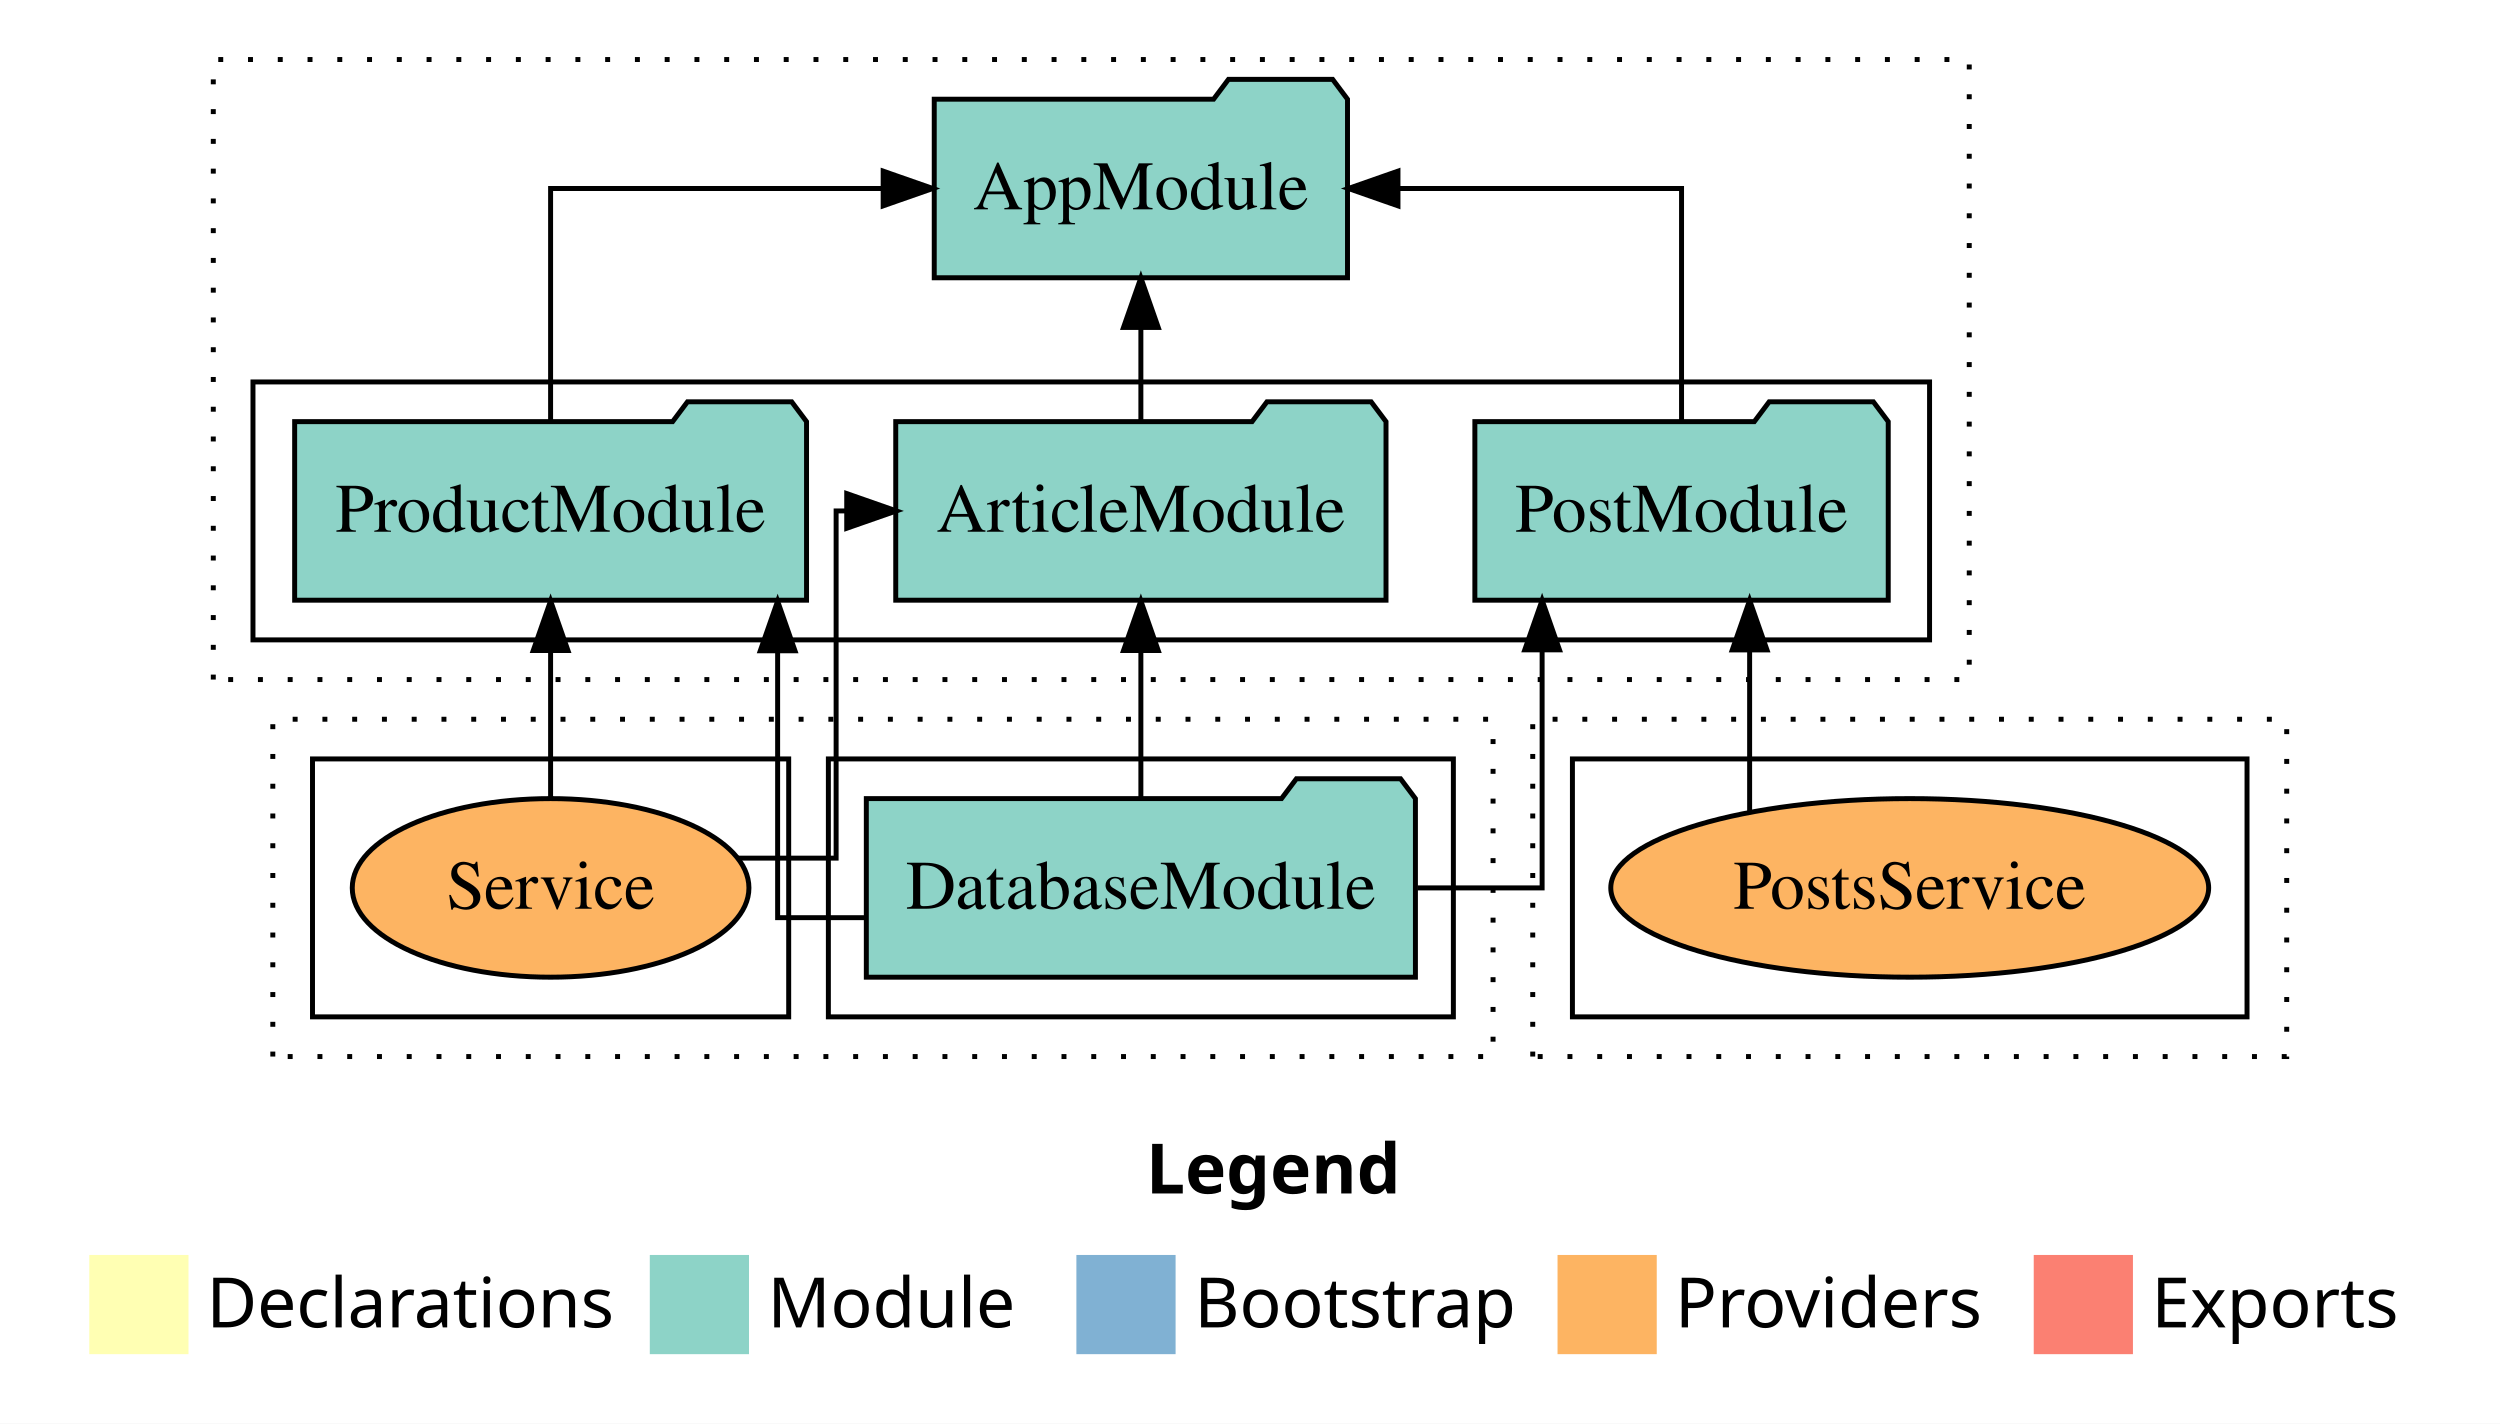
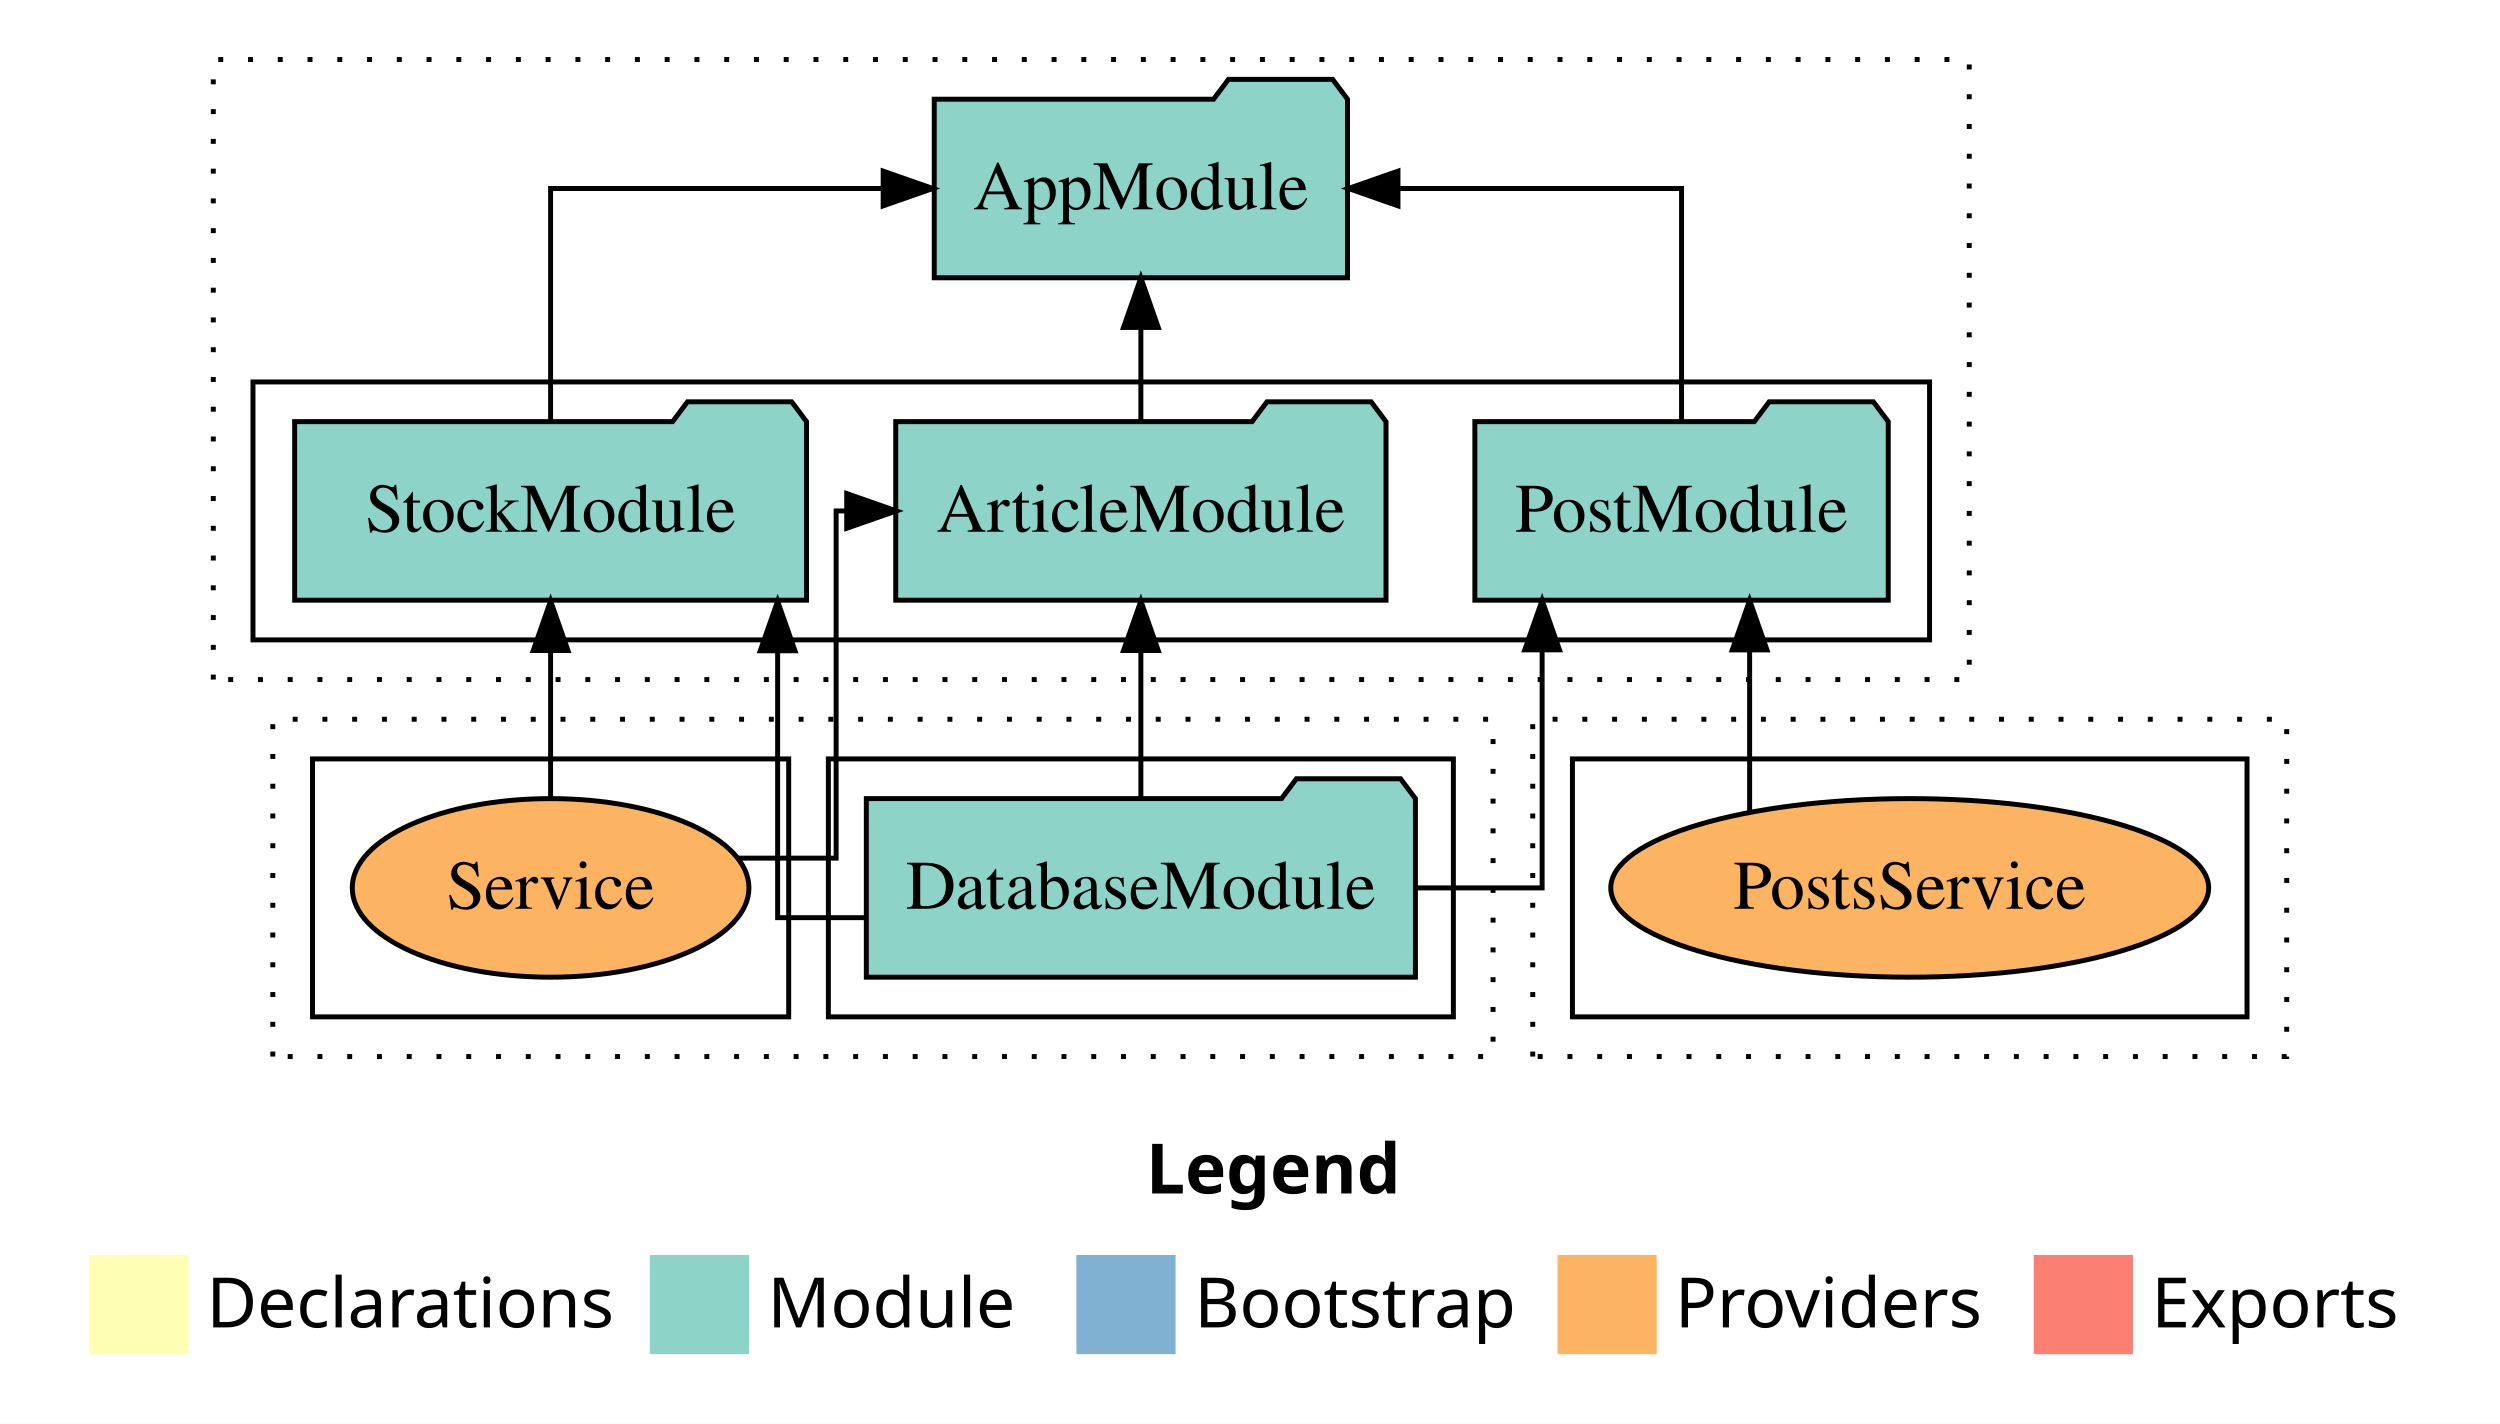
<svg xmlns="http://www.w3.org/2000/svg" width="504pt" height="287pt" viewBox="0.00 0.00 504.00 287.00">
  <g id="graph0" class="graph" transform="scale(1 1) rotate(0) translate(4 283)">
    <polygon fill="#ffffff" stroke="transparent" points="-4,4 -4,-283 500,-283 500,4 -4,4" />
    <text text-anchor="start" x="227.009" y="-42.4" font-family="sans-serif" font-weight="bold" font-size="14.00" fill="#000000">Legend</text>
    <polygon fill="#ffffb3" stroke="transparent" points="14,-10 14,-30 34,-30 34,-10 14,-10" />
    <text text-anchor="start" x="37.629" y="-15.4" font-family="sans-serif" font-size="14.00" fill="#000000">  Declarations</text>
    <polygon fill="#8dd3c7" stroke="transparent" points="127,-10 127,-30 147,-30 147,-10 127,-10" />
    <text text-anchor="start" x="150.725" y="-15.4" font-family="sans-serif" font-size="14.00" fill="#000000">  Module</text>
    <polygon fill="#80b1d3" stroke="transparent" points="213,-10 213,-30 233,-30 233,-10 213,-10" />
    <text text-anchor="start" x="236.781" y="-15.4" font-family="sans-serif" font-size="14.00" fill="#000000">  Bootstrap</text>
    <polygon fill="#fdb462" stroke="transparent" points="310,-10 310,-30 330,-30 330,-10 310,-10" />
    <text text-anchor="start" x="333.673" y="-15.4" font-family="sans-serif" font-size="14.00" fill="#000000">  Providers</text>
    <polygon fill="#fb8072" stroke="transparent" points="406,-10 406,-30 426,-30 426,-10 406,-10" />
    <text text-anchor="start" x="429.726" y="-15.4" font-family="sans-serif" font-size="14.00" fill="#000000">  Exports</text>
    <g id="clust1" class="cluster">
      <polygon fill="none" stroke="#000000" stroke-dasharray="1,5" points="39,-146 39,-271 393,-271 393,-146 39,-146" />
    </g>
    <g id="clust3" class="cluster">
      <polygon fill="none" stroke="#000000" points="47,-154 47,-206 385,-206 385,-154 47,-154" />
    </g>
    <g id="clust7" class="cluster">
      <polygon fill="none" stroke="#000000" stroke-dasharray="1,5" points="51,-70 51,-138 297,-138 297,-70 51,-70" />
    </g>
    <g id="clust9" class="cluster">
      <polygon fill="none" stroke="#000000" points="163,-78 163,-130 289,-130 289,-78 163,-78" />
    </g>
    <g id="clust12" class="cluster">
      <polygon fill="none" stroke="#000000" points="59,-78 59,-130 155,-130 155,-78 59,-78" />
    </g>
    <g id="clust19" class="cluster">
      <polygon fill="none" stroke="#000000" stroke-dasharray="1,5" points="305,-70 305,-138 457,-138 457,-70 305,-70" />
    </g>
    <g id="clust24" class="cluster">
      <polygon fill="none" stroke="#000000" points="313,-78 313,-130 449,-130 449,-78 313,-78" />
    </g>
    <g id="node1" class="node">
      <polygon fill="#8dd3c7" stroke="#000000" points="275.419,-198 272.419,-202 251.419,-202 248.419,-198 176.581,-198 176.581,-162 275.419,-162 275.419,-198" />
      <text text-anchor="middle" x="226" y="-175.8" font-family="Times,serif" font-size="14.00" fill="#000000">ArticleModule</text>
    </g>
    <g id="node4" class="node">
      <polygon fill="#8dd3c7" stroke="#000000" points="267.657,-263 264.657,-267 243.657,-267 240.657,-263 184.343,-263 184.343,-227 267.657,-227 267.657,-263" />
      <text text-anchor="middle" x="226" y="-240.8" font-family="Times,serif" font-size="14.00" fill="#000000">AppModule</text>
    </g>
    <g id="edge1" class="edge">
      <path fill="none" stroke="#000000" d="M226,-198.106C226,-198.106 226,-216.991 226,-216.991" />
      <polygon fill="#000000" stroke="#000000" points="222.5,-216.991 226,-226.991 229.5,-216.991 222.5,-216.991" />
    </g>
    <g id="node2" class="node">
      <polygon fill="#8dd3c7" stroke="#000000" points="376.668,-198 373.668,-202 352.668,-202 349.668,-198 293.332,-198 293.332,-162 376.668,-162 376.668,-198" />
      <text text-anchor="middle" x="335" y="-175.8" font-family="Times,serif" font-size="14.00" fill="#000000">PostModule</text>
    </g>
    <g id="edge2" class="edge">
      <path fill="none" stroke="#000000" d="M335,-198.106C335,-217.339 335,-245 335,-245 335,-245 277.83,-245 277.83,-245" />
      <polygon fill="#000000" stroke="#000000" points="277.83,-241.5 267.83,-245 277.83,-248.5 277.83,-241.5" />
    </g>
    <g id="node3" class="node">
      <polygon fill="#8dd3c7" stroke="#000000" points="158.598,-198 155.598,-202 134.598,-202 131.598,-198 55.402,-198 55.402,-162 158.598,-162 158.598,-198" />
-       <text text-anchor="middle" x="107" y="-175.8" font-family="Times,serif" font-size="14.00" fill="#000000">ProductModule</text>
+       <text text-anchor="middle" x="107" y="-175.8" font-family="Times,serif" font-size="14.00" fill="#000000">StockModule</text>
    </g>
    <g id="edge3" class="edge">
      <path fill="none" stroke="#000000" d="M107,-198.106C107,-217.339 107,-245 107,-245 107,-245 174.045,-245 174.045,-245" />
      <polygon fill="#000000" stroke="#000000" points="174.045,-248.5 184.045,-245 174.045,-241.5 174.045,-248.5" />
    </g>
    <g id="node5" class="node">
      <polygon fill="#8dd3c7" stroke="#000000" points="281.35,-122 278.35,-126 257.35,-126 254.35,-122 170.65,-122 170.65,-86 281.35,-86 281.35,-122" />
      <text text-anchor="middle" x="226" y="-99.8" font-family="Times,serif" font-size="14.00" fill="#000000">DatabaseModule</text>
    </g>
    <g id="edge4" class="edge">
      <path fill="none" stroke="#000000" d="M226,-122.011C226,-122.011 226,-151.855 226,-151.855" />
      <polygon fill="#000000" stroke="#000000" points="222.5,-151.855 226,-161.855 229.5,-151.855 222.5,-151.855" />
    </g>
    <g id="edge6" class="edge">
      <path fill="none" stroke="#000000" d="M281.74,-104C295.752,-104 306.891,-104 306.891,-104 306.891,-104 306.891,-151.989 306.891,-151.989" />
      <polygon fill="#000000" stroke="#000000" points="303.392,-151.989 306.891,-161.989 310.392,-151.989 303.392,-151.989" />
    </g>
    <g id="edge8" class="edge">
      <path fill="none" stroke="#000000" d="M170.497,-98C160.284,-98 152.77,-98 152.77,-98 152.77,-98 152.77,-151.802 152.77,-151.802" />
      <polygon fill="#000000" stroke="#000000" points="149.271,-151.802 152.77,-161.802 156.271,-151.802 149.271,-151.802" />
    </g>
    <g id="node6" class="node">
      <ellipse fill="#fdb462" stroke="#000000" cx="107" cy="-104" rx="39.984" ry="18" />
      <text text-anchor="middle" x="107" y="-99.8" font-family="Times,serif" font-size="14.00" fill="#000000">Service</text>
    </g>
    <g id="edge5" class="edge">
      <path fill="none" stroke="#000000" d="M144.752,-110C155.602,-110 164.562,-110 164.562,-110 164.562,-110 164.562,-180 164.562,-180 164.562,-180 166.7,-180 166.7,-180" />
      <polygon fill="#000000" stroke="#000000" points="166.7,-183.5 176.7,-180 166.7,-176.5 166.7,-183.5" />
    </g>
    <g id="edge9" class="edge">
      <path fill="none" stroke="#000000" d="M107,-122.011C107,-122.011 107,-151.855 107,-151.855" />
      <polygon fill="#000000" stroke="#000000" points="103.5,-151.855 107,-161.855 110.5,-151.855 103.5,-151.855" />
    </g>
    <g id="node7" class="node">
      <ellipse fill="#fdb462" stroke="#000000" cx="381" cy="-104" rx="60.267" ry="18" />
      <text text-anchor="middle" x="381" y="-99.8" font-family="Times,serif" font-size="14.00" fill="#000000">PostsService</text>
    </g>
    <g id="edge7" class="edge">
      <path fill="none" stroke="#000000" d="M348.725,-119.38C348.725,-119.38 348.725,-151.971 348.725,-151.971" />
      <polygon fill="#000000" stroke="#000000" points="345.225,-151.971 348.725,-161.971 352.225,-151.971 345.225,-151.971" />
    </g>
  </g>
</svg>
